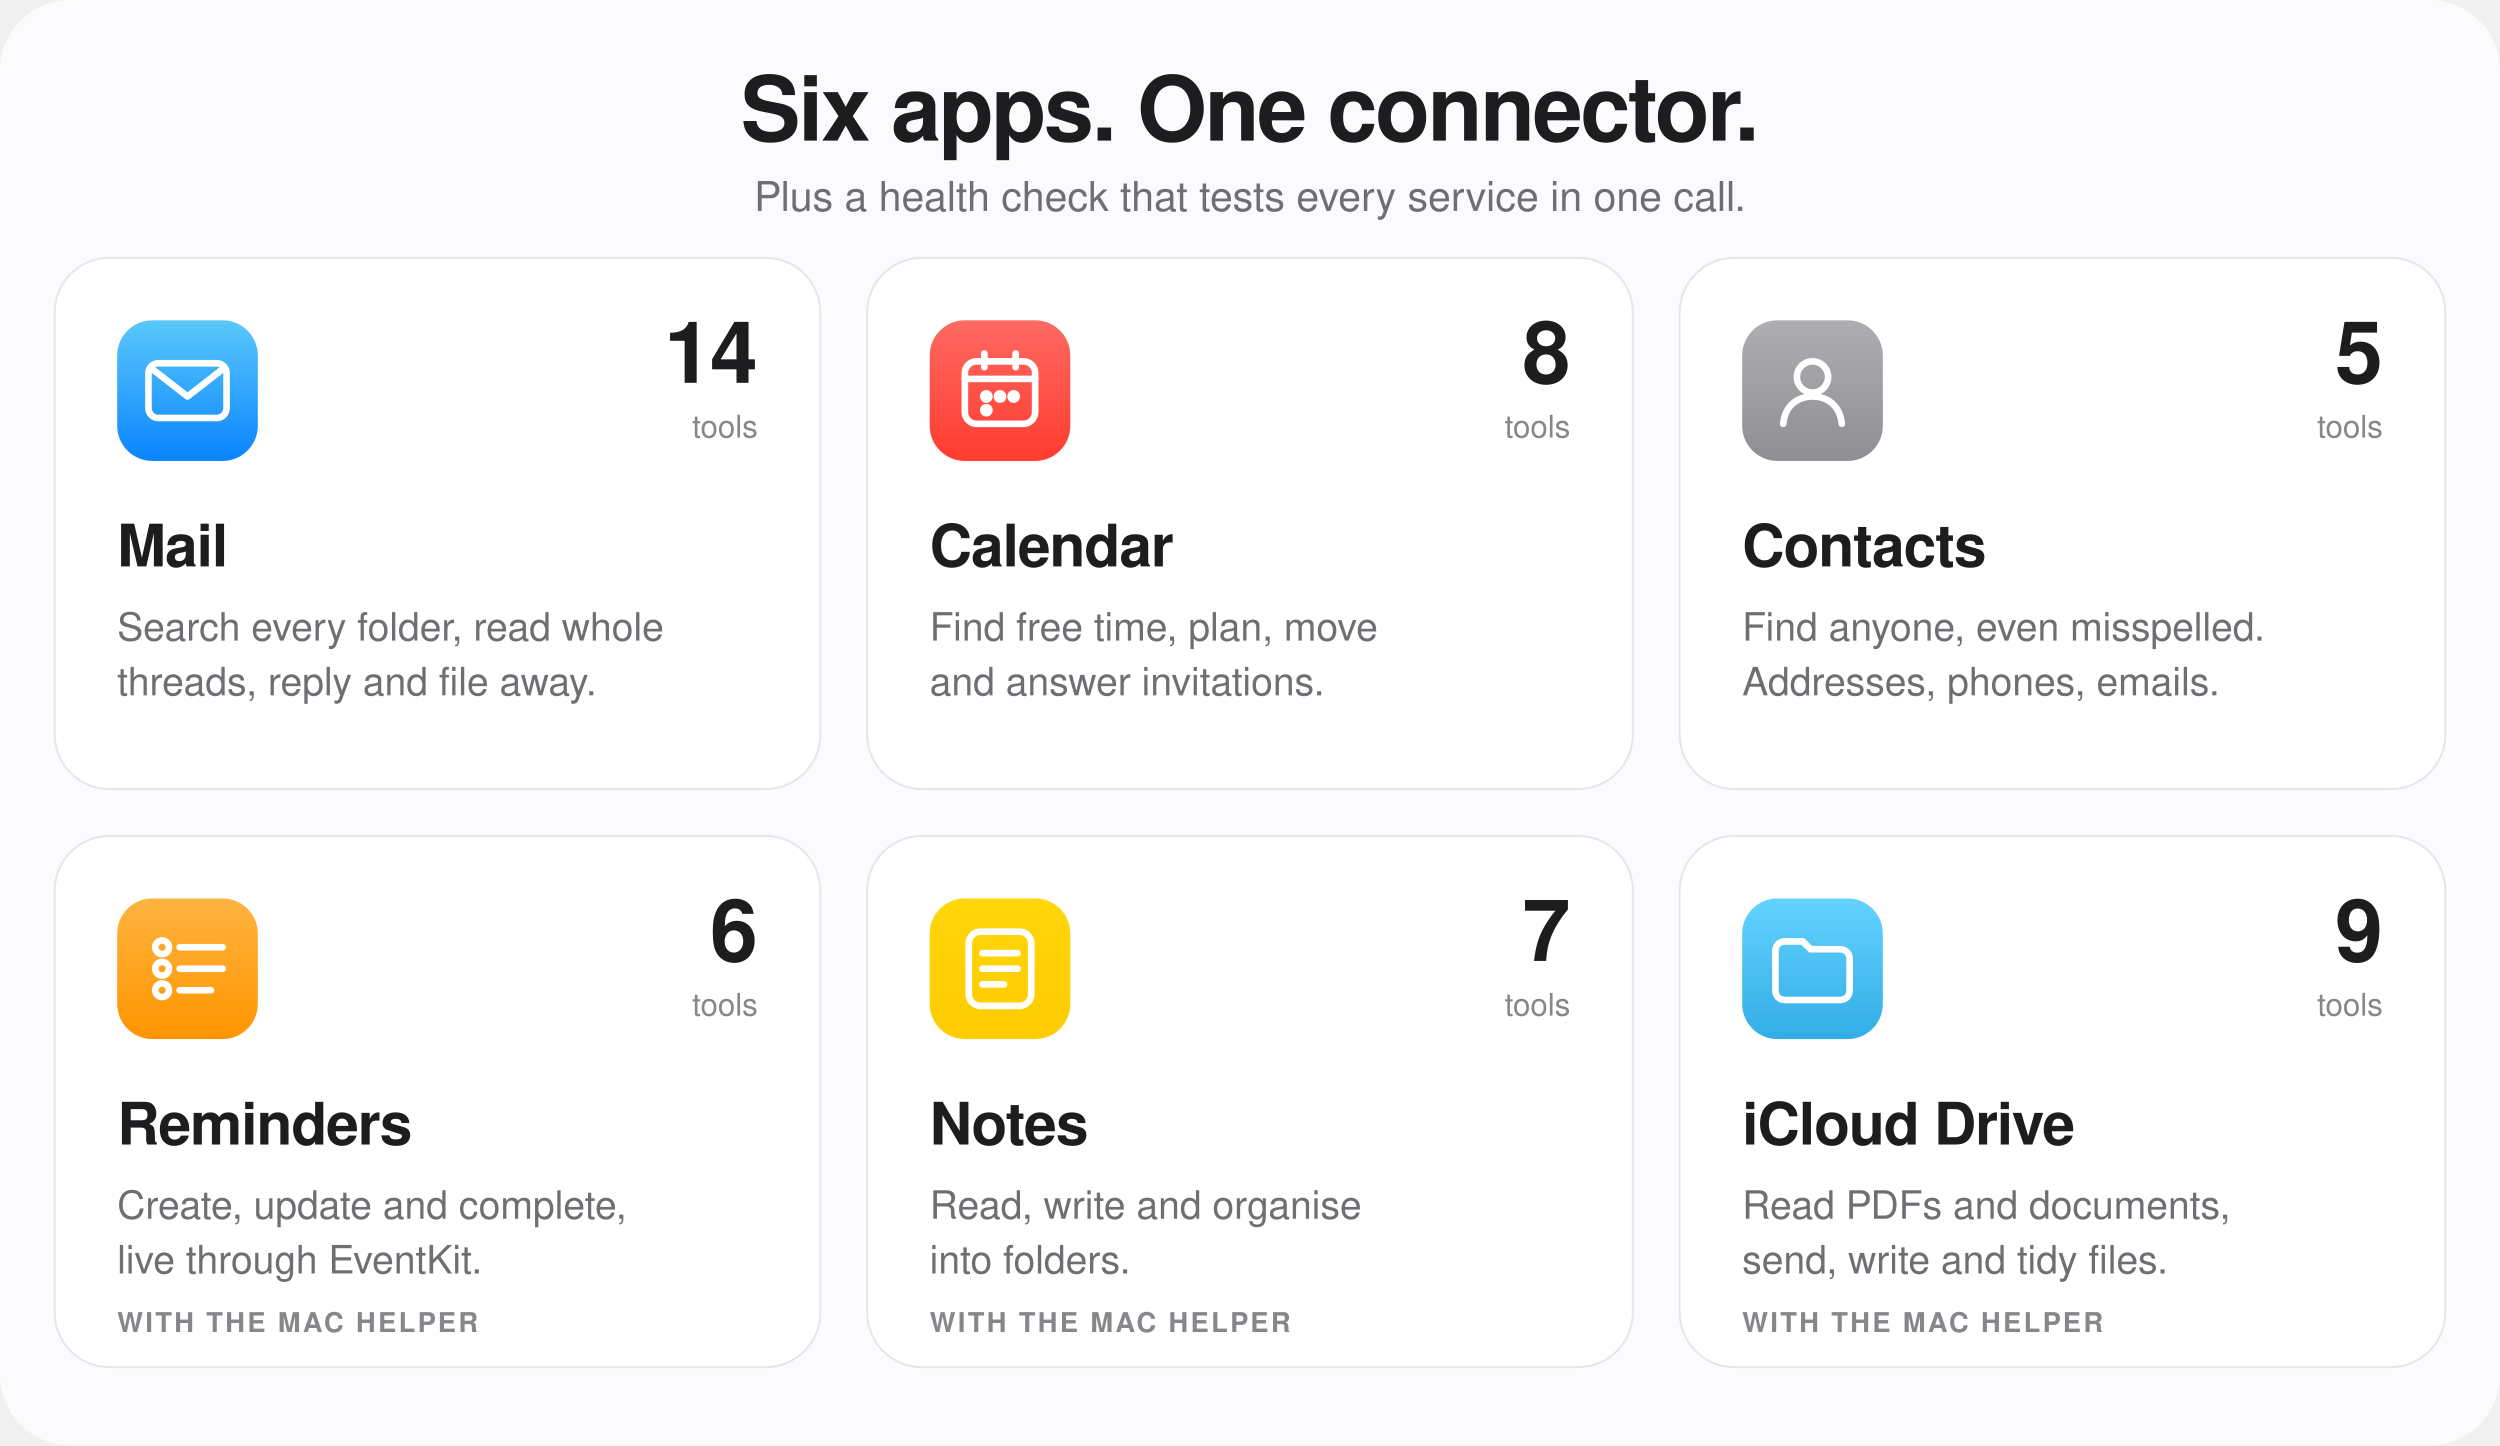
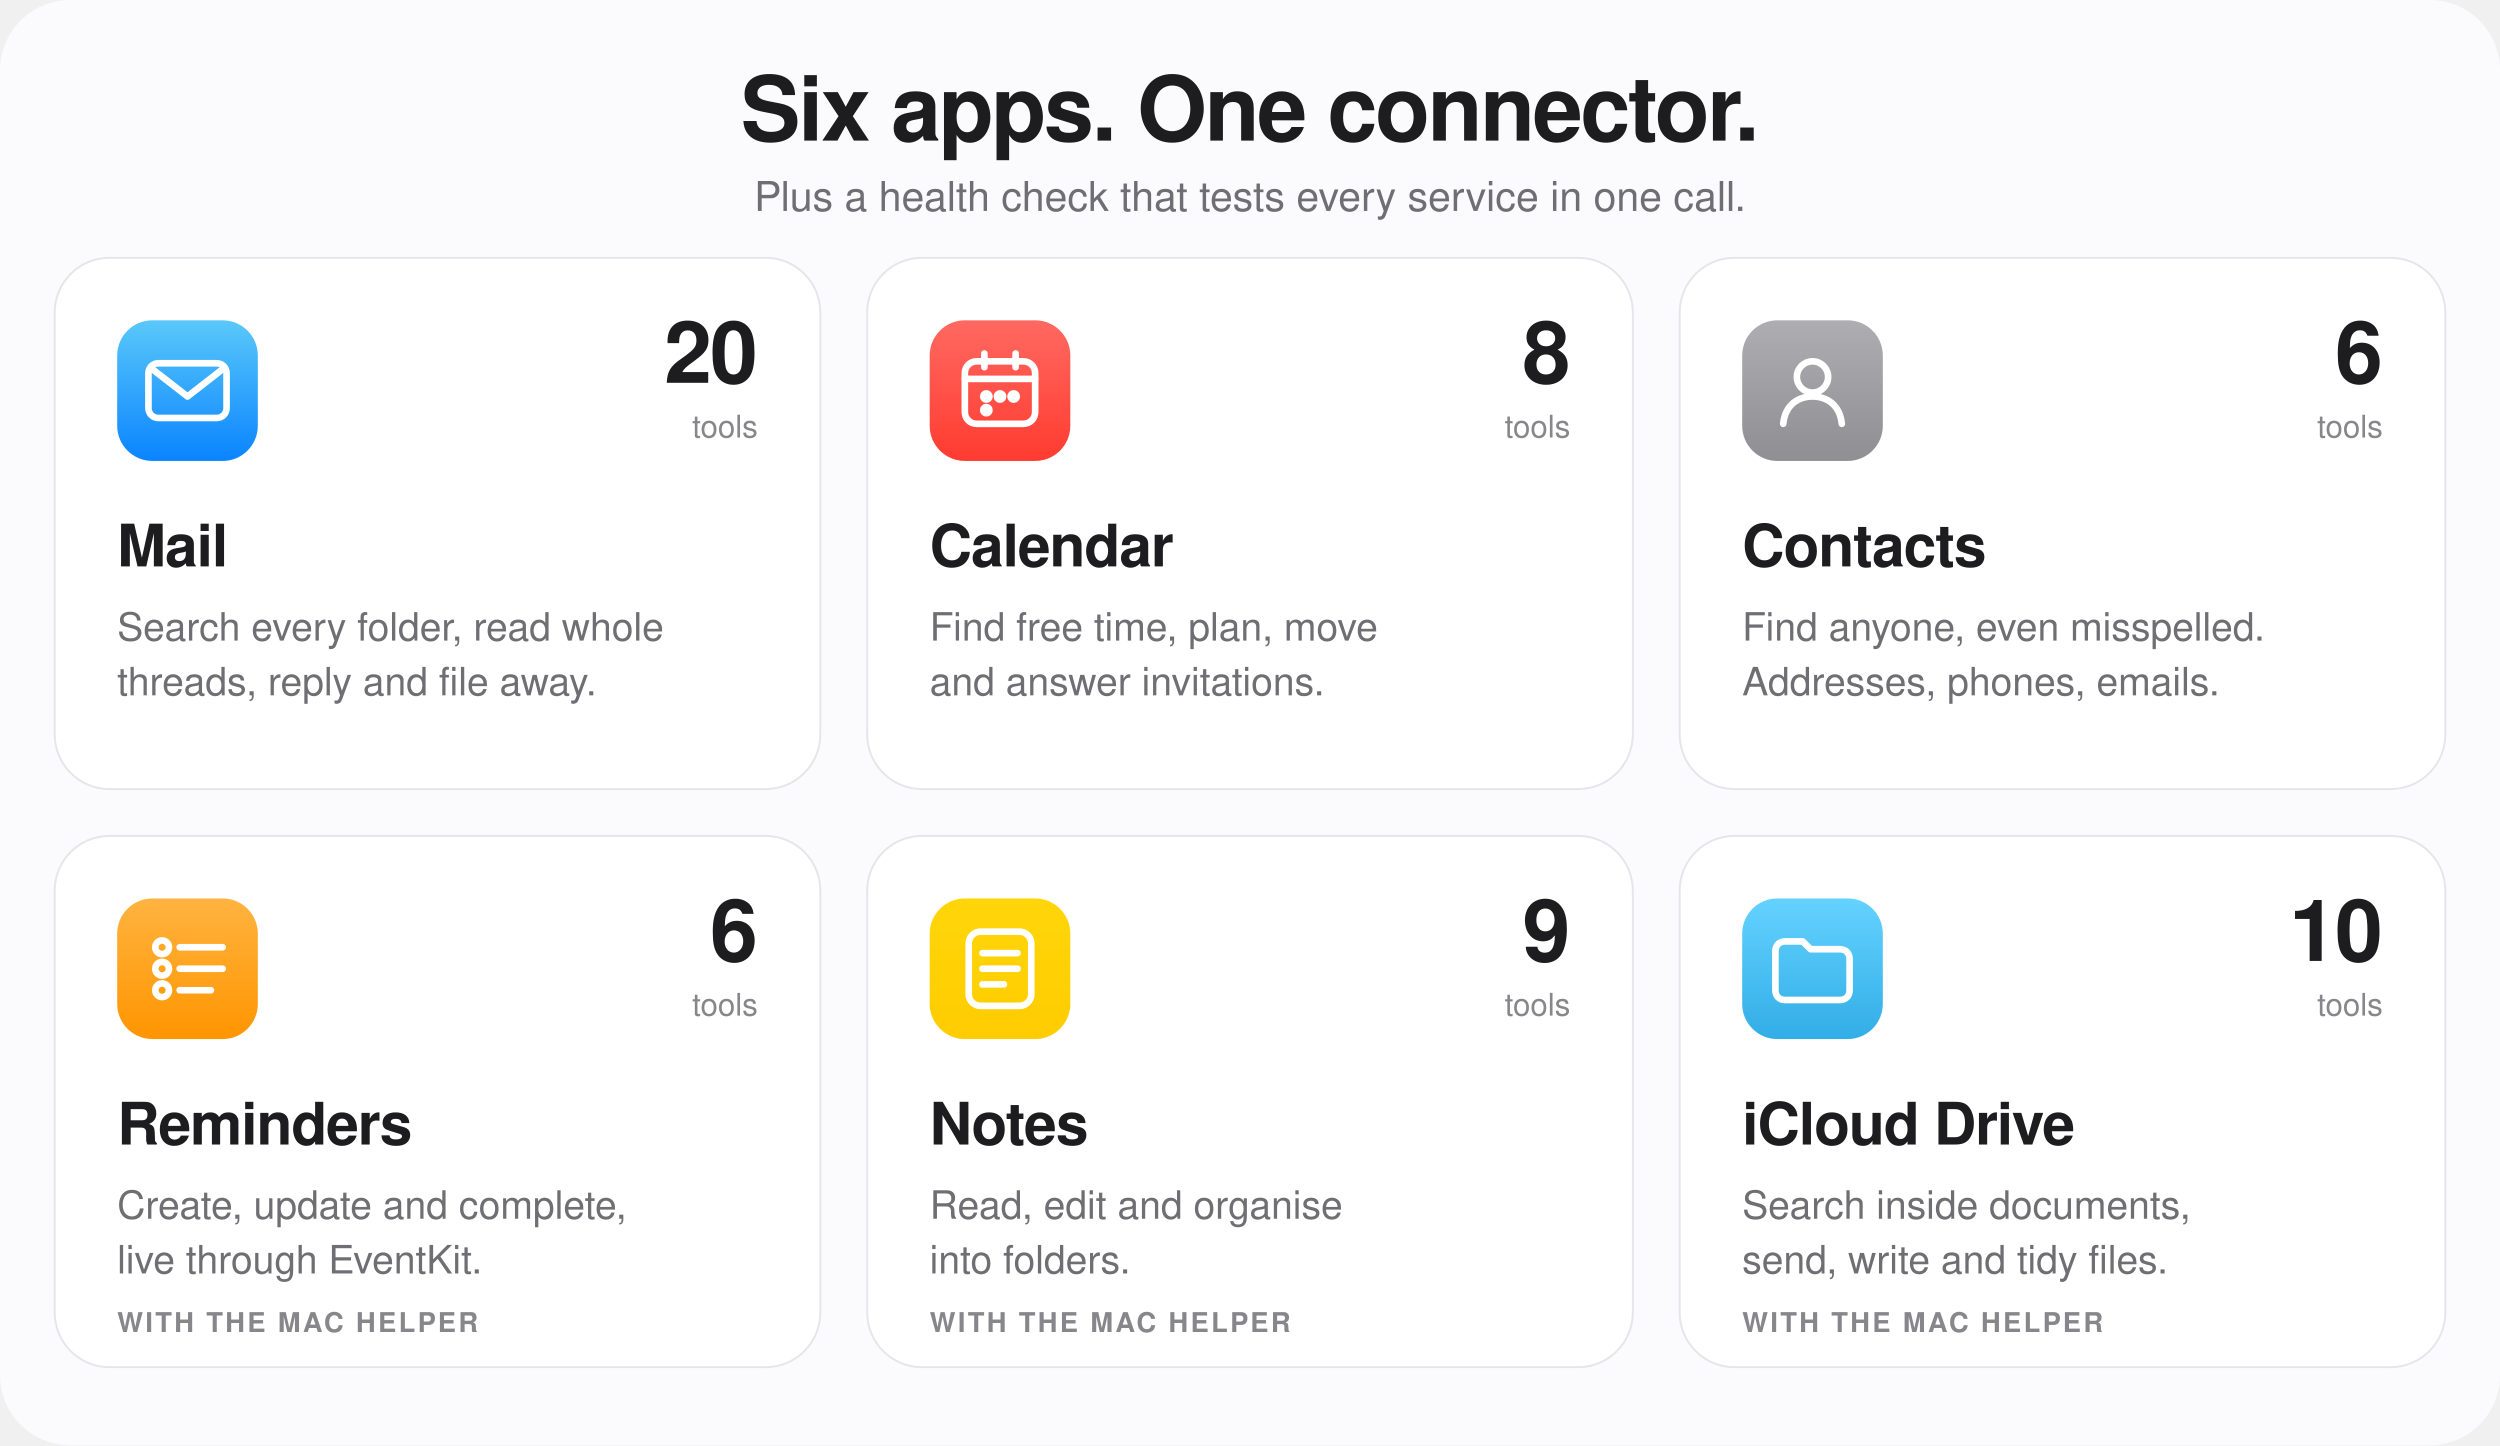
<svg xmlns="http://www.w3.org/2000/svg" viewBox="0 0 1280 740" width="1280" height="740" role="img" aria-labelledby="t">
  <style>text{font-family:-apple-system, BlinkMacSystemFont, 'SF Pro Display', 'Helvetica Neue', Helvetica, Arial, sans-serif}</style>
  <rect width="1280" height="740" rx="36" fill="#fbfbfd" />
  <text x="640" y="72" text-anchor="middle" font-size="46" font-weight="700" fill="#1d1d1f" letter-spacing="-1.2">Six apps. One connector.</text>
  <text x="640" y="108" text-anchor="middle" font-size="21" fill="#6e6e73">Plus a health check that tests every service in one call.</text>
  <g>
    <rect x="28" y="132" width="392" height="272" rx="28" fill="#ffffff" stroke="#e5e5ea" />
    <defs>
      <linearGradient id="g0" x1="0" y1="0" x2="0" y2="1">
        <stop offset="0" stop-color="#5ac8fa" />
        <stop offset="1" stop-color="#0a84ff" />
      </linearGradient>
    </defs>
    <rect x="60" y="164" width="72" height="72" rx="18" fill="url(#g0)" />
    <g transform="translate(74,178)" fill="none" stroke="#fff" stroke-width="3.4" stroke-linecap="round" stroke-linejoin="round">
      <rect x="2" y="8" width="40" height="28" rx="5" />
      <path d="M4 11 L22 25 L40 11" />
    </g>
-     <text x="388" y="196" text-anchor="end" font-size="44" font-weight="700" fill="#1d1d1f" letter-spacing="-1">14</text>
+     <text x="388" y="196" text-anchor="end" font-size="44" font-weight="700" fill="#1d1d1f" letter-spacing="-1">20</text>
    <text x="388" y="224" text-anchor="end" font-size="16" fill="#86868b">tools</text>
    <text x="60" y="290" font-size="30" font-weight="700" fill="#1d1d1f" letter-spacing="-0.5">Mail</text>
    <text x="60" y="328" font-size="20" fill="#6e6e73">Search every folder, read whole</text>
    <text x="60" y="356" font-size="20" fill="#6e6e73">threads, reply and file away.</text>
  </g>
  <g>
    <rect x="444" y="132" width="392" height="272" rx="28" fill="#ffffff" stroke="#e5e5ea" />
    <defs>
      <linearGradient id="g1" x1="0" y1="0" x2="0" y2="1">
        <stop offset="0" stop-color="#ff6961" />
        <stop offset="1" stop-color="#ff3b30" />
      </linearGradient>
    </defs>
    <rect x="476" y="164" width="72" height="72" rx="18" fill="url(#g1)" />
    <g transform="translate(490,178)" fill="none" stroke="#fff" stroke-width="3.4" stroke-linecap="round" stroke-linejoin="round">
      <rect x="4" y="7" width="36" height="32" rx="6" />
      <path d="M4 16 H40 M14 3 V10 M30 3 V10" />
      <circle cx="15" cy="25" r="1.6" fill="#fff" />
      <circle cx="22" cy="25" r="1.6" fill="#fff" />
      <circle cx="29" cy="25" r="1.6" fill="#fff" />
      <circle cx="15" cy="32" r="1.6" fill="#fff" />
    </g>
    <text x="804" y="196" text-anchor="end" font-size="44" font-weight="700" fill="#1d1d1f" letter-spacing="-1">8</text>
    <text x="804" y="224" text-anchor="end" font-size="16" fill="#86868b">tools</text>
    <text x="476" y="290" font-size="30" font-weight="700" fill="#1d1d1f" letter-spacing="-0.5">Calendar</text>
    <text x="476" y="328" font-size="20" fill="#6e6e73">Find free time, plan, move</text>
    <text x="476" y="356" font-size="20" fill="#6e6e73">and answer invitations.</text>
  </g>
  <g>
    <rect x="860" y="132" width="392" height="272" rx="28" fill="#ffffff" stroke="#e5e5ea" />
    <defs>
      <linearGradient id="g2" x1="0" y1="0" x2="0" y2="1">
        <stop offset="0" stop-color="#aeaeb2" />
        <stop offset="1" stop-color="#8e8e93" />
      </linearGradient>
    </defs>
    <rect x="892" y="164" width="72" height="72" rx="18" fill="url(#g2)" />
    <g transform="translate(906,178)" fill="none" stroke="#fff" stroke-width="3.4" stroke-linecap="round" stroke-linejoin="round">
      <circle cx="22" cy="15" r="8" />
      <path d="M7 39 C8 29 15 25 22 25 C29 25 36 29 37 39" />
    </g>
-     <text x="1220" y="196" text-anchor="end" font-size="44" font-weight="700" fill="#1d1d1f" letter-spacing="-1">5</text>
+     <text x="1220" y="196" text-anchor="end" font-size="44" font-weight="700" fill="#1d1d1f" letter-spacing="-1">6</text>
    <text x="1220" y="224" text-anchor="end" font-size="16" fill="#86868b">tools</text>
    <text x="892" y="290" font-size="30" font-weight="700" fill="#1d1d1f" letter-spacing="-0.5">Contacts</text>
    <text x="892" y="328" font-size="20" fill="#6e6e73">Find anyone, even misspelled.</text>
    <text x="892" y="356" font-size="20" fill="#6e6e73">Addresses, phones, emails.</text>
  </g>
  <g>
    <rect x="28" y="428" width="392" height="272" rx="28" fill="#ffffff" stroke="#e5e5ea" />
    <defs>
      <linearGradient id="g3" x1="0" y1="0" x2="0" y2="1">
        <stop offset="0" stop-color="#ffb340" />
        <stop offset="1" stop-color="#ff9500" />
      </linearGradient>
    </defs>
    <rect x="60" y="460" width="72" height="72" rx="18" fill="url(#g3)" />
    <g transform="translate(74,474)" fill="none" stroke="#fff" stroke-width="3.4" stroke-linecap="round" stroke-linejoin="round">
      <circle cx="9" cy="11" r="3.5" />
      <circle cx="9" cy="22" r="3.5" />
      <circle cx="9" cy="33" r="3.5" />
      <path d="M18 11 H40 M18 22 H40 M18 33 H34" />
    </g>
    <text x="388" y="492" text-anchor="end" font-size="44" font-weight="700" fill="#1d1d1f" letter-spacing="-1">6</text>
    <text x="388" y="520" text-anchor="end" font-size="16" fill="#86868b">tools</text>
    <text x="60" y="586" font-size="30" font-weight="700" fill="#1d1d1f" letter-spacing="-0.5">Reminders</text>
    <text x="60" y="624" font-size="20" fill="#6e6e73">Create, update and complete,</text>
    <text x="60" y="652" font-size="20" fill="#6e6e73">live through EventKit.</text>
    <text x="60" y="682" font-size="14" font-weight="600" fill="#86868b" letter-spacing="1.2">WITH THE MAC HELPER</text>
  </g>
  <g>
    <rect x="444" y="428" width="392" height="272" rx="28" fill="#ffffff" stroke="#e5e5ea" />
    <defs>
      <linearGradient id="g4" x1="0" y1="0" x2="0" y2="1">
        <stop offset="0" stop-color="#ffd60a" />
        <stop offset="1" stop-color="#ffcc00" />
      </linearGradient>
    </defs>
    <rect x="476" y="460" width="72" height="72" rx="18" fill="url(#g4)" />
    <g transform="translate(490,474)" fill="none" stroke="#fff" stroke-width="3.4" stroke-linecap="round" stroke-linejoin="round">
      <rect x="6" y="3" width="32" height="38" rx="6" />
      <path d="M13 14 H31 M13 22 H31 M13 30 H24" />
    </g>
-     <text x="804" y="492" text-anchor="end" font-size="44" font-weight="700" fill="#1d1d1f" letter-spacing="-1">7</text>
+     <text x="804" y="492" text-anchor="end" font-size="44" font-weight="700" fill="#1d1d1f" letter-spacing="-1">9</text>
    <text x="804" y="520" text-anchor="end" font-size="16" fill="#86868b">tools</text>
    <text x="476" y="586" font-size="30" font-weight="700" fill="#1d1d1f" letter-spacing="-0.5">Notes</text>
-     <text x="476" y="624" font-size="20" fill="#6e6e73">Read, write and organise</text>
+     <text x="476" y="624" font-size="20" fill="#6e6e73">Read, edit and organise</text>
    <text x="476" y="652" font-size="20" fill="#6e6e73">into folders.</text>
    <text x="476" y="682" font-size="14" font-weight="600" fill="#86868b" letter-spacing="1.2">WITH THE MAC HELPER</text>
  </g>
  <g>
    <rect x="860" y="428" width="392" height="272" rx="28" fill="#ffffff" stroke="#e5e5ea" />
    <defs>
      <linearGradient id="g5" x1="0" y1="0" x2="0" y2="1">
        <stop offset="0" stop-color="#64d2ff" />
        <stop offset="1" stop-color="#32ade6" />
      </linearGradient>
    </defs>
    <rect x="892" y="460" width="72" height="72" rx="18" fill="url(#g5)" />
    <g transform="translate(906,474)" fill="none" stroke="#fff" stroke-width="3.4" stroke-linecap="round" stroke-linejoin="round">
      <path d="M3 13 C3 10 5 8 8 8 H17 L21 12 H36 C39 12 41 14 41 17 V33 C41 36 39 38 36 38 H8 C5 38 3 36 3 33 Z" />
    </g>
-     <text x="1220" y="492" text-anchor="end" font-size="44" font-weight="700" fill="#1d1d1f" letter-spacing="-1">9</text>
+     <text x="1220" y="492" text-anchor="end" font-size="44" font-weight="700" fill="#1d1d1f" letter-spacing="-1">10</text>
    <text x="1220" y="520" text-anchor="end" font-size="16" fill="#86868b">tools</text>
    <text x="892" y="586" font-size="30" font-weight="700" fill="#1d1d1f" letter-spacing="-0.5">iCloud Drive</text>
-     <text x="892" y="624" font-size="20" fill="#6e6e73">Read PDFs and documents,</text>
+     <text x="892" y="624" font-size="20" fill="#6e6e73">Search inside documents,</text>
    <text x="892" y="652" font-size="20" fill="#6e6e73">send, write and tidy files.</text>
    <text x="892" y="682" font-size="14" font-weight="600" fill="#86868b" letter-spacing="1.2">WITH THE MAC HELPER</text>
  </g>
</svg>
